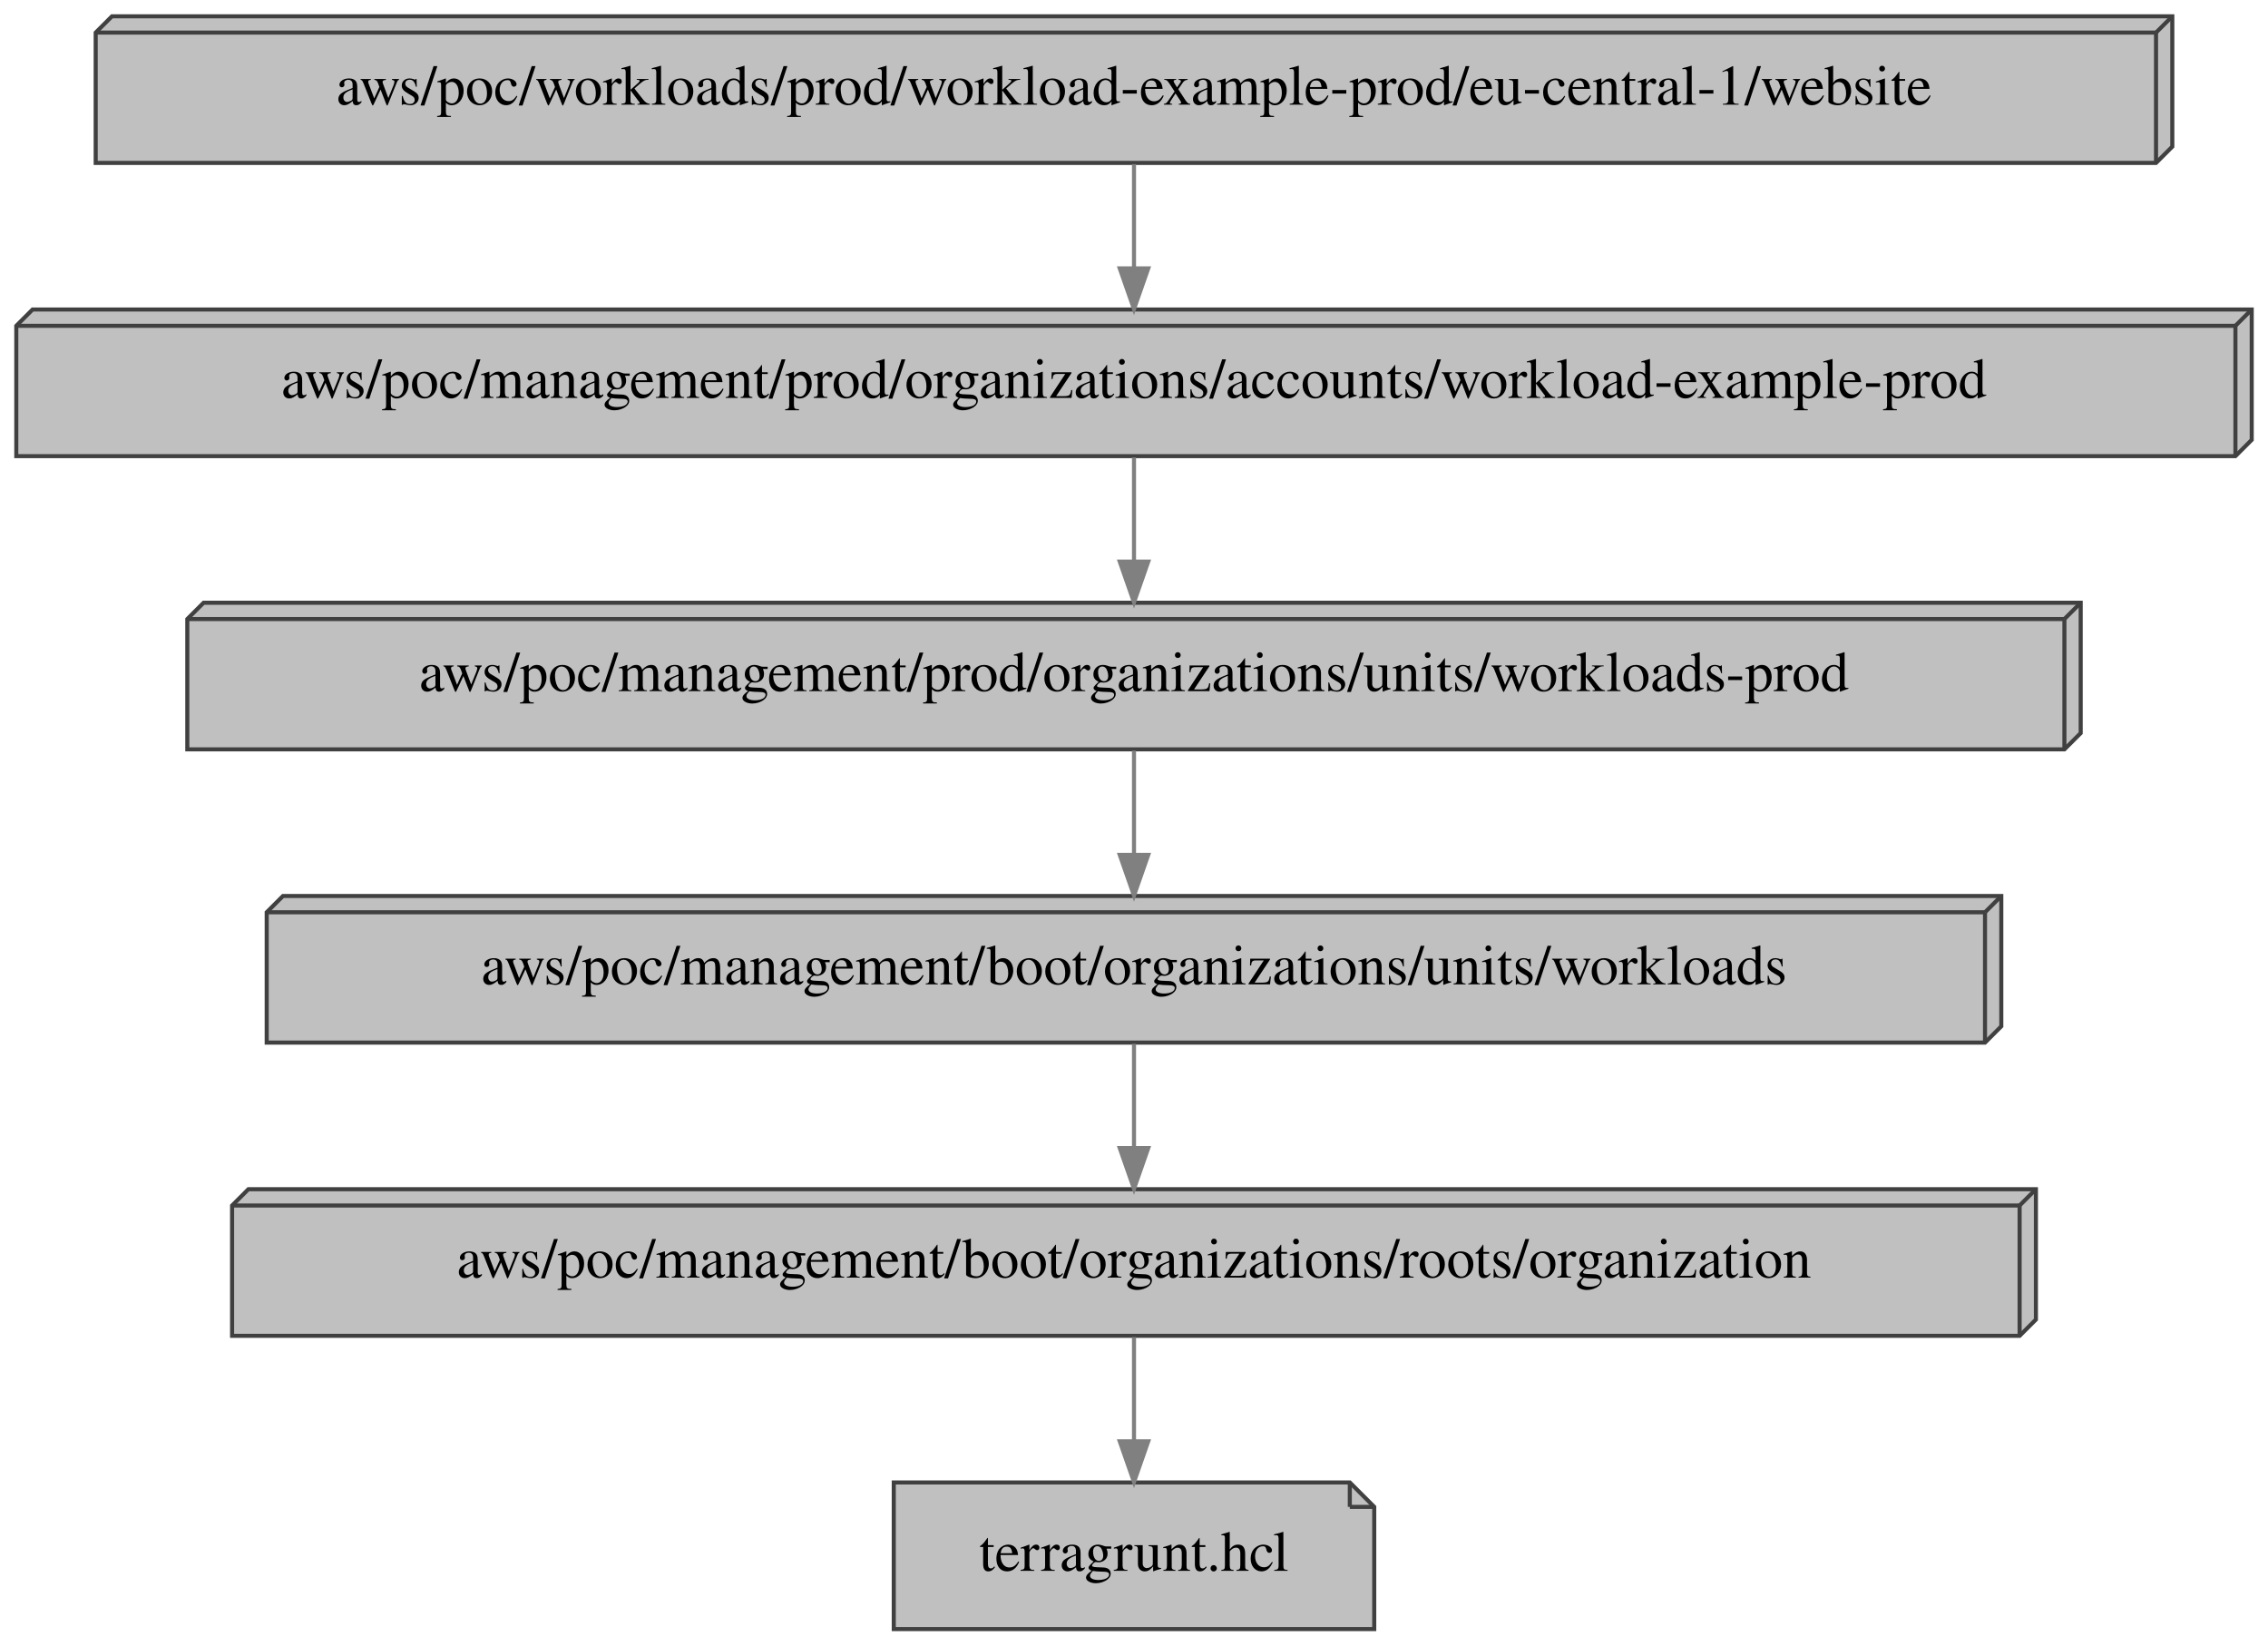
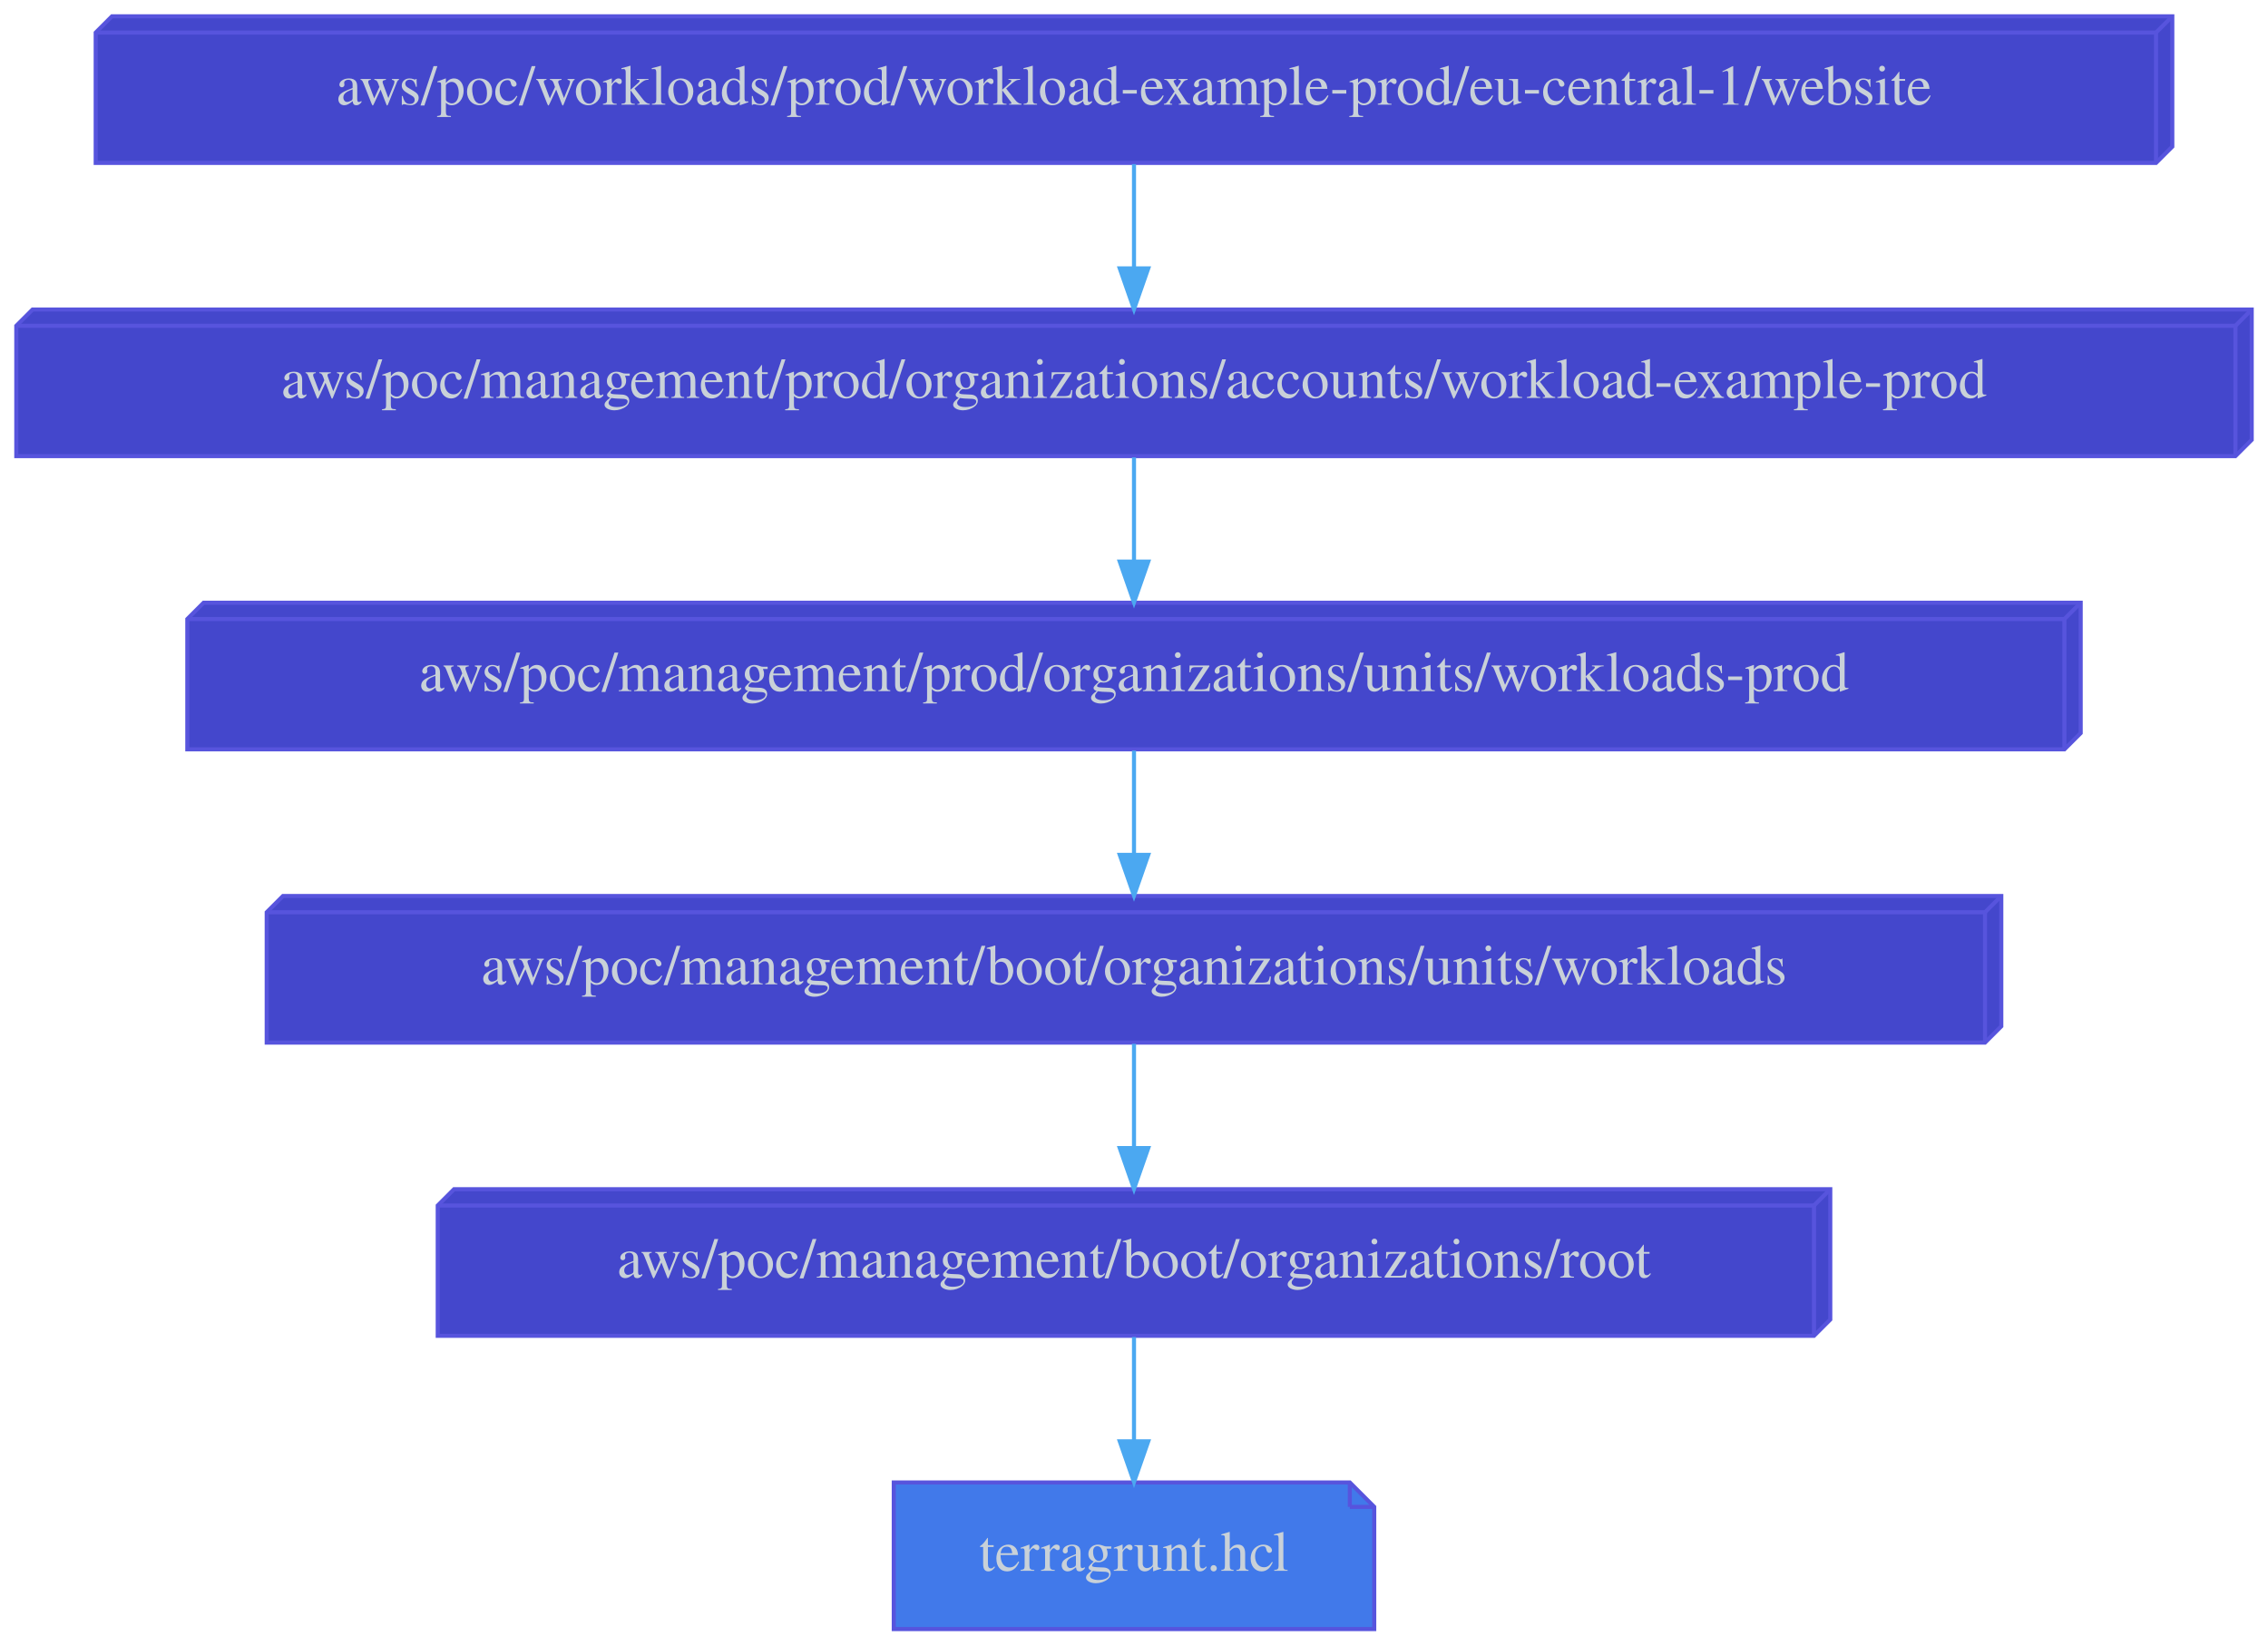
<svg xmlns="http://www.w3.org/2000/svg" width="557pt" height="404pt" viewBox="0.00 0.00 557.00 404.00">
  <g id="graph0" class="graph" transform="scale(1 1) rotate(0) translate(4 400)">
    <polygon fill="transparent" stroke="transparent" points="-4,4 -4,-400 553,-400 553,4 -4,4" />
    <g id="node1" class="node">
-       <polygon fill="#c0c0c0" stroke="#404040" points="327.5,-36 215.5,-36 215.5,0 333.5,0 333.5,-30 327.5,-36" />
-       <polyline fill="none" stroke="#404040" points="327.5,-36 327.5,-30 " />
-       <polyline fill="none" stroke="#404040" points="333.5,-30 327.5,-30 " />
-       <text text-anchor="middle" x="274.5" y="-14.3" font-family="Times,serif" font-size="14.00">terragrunt.hcl</text>
+       <polygon fill="#4179ea" stroke="#5754dd" points="327.5,-36 215.5,-36 215.5,0 333.5,0 333.5,-30 327.5,-36" />
+       <polyline fill="none" stroke="#5754dd" points="327.5,-36 327.5,-30 " />
+       <polyline fill="none" stroke="#5754dd" points="333.5,-30 327.5,-30 " />
+       <text text-anchor="middle" x="274.5" y="-14.3" font-family="Times,serif" font-size="14.00" fill="#c9d1d8">terragrunt.hcl</text>
    </g>
    <g id="node2" class="node">
-       <polygon fill="#c0c0c0" stroke="#404040" points="496,-108 57,-108 53,-104 53,-72 492,-72 496,-76 496,-108" />
-       <polyline fill="none" stroke="#404040" points="492,-104 53,-104 " />
-       <polyline fill="none" stroke="#404040" points="492,-104 492,-72 " />
-       <polyline fill="none" stroke="#404040" points="492,-104 496,-108 " />
-       <text text-anchor="middle" x="274.5" y="-86.3" font-family="Times,serif" font-size="14.00">aws/poc/management/boot/organizations/roots/organization</text>
+       <polygon fill="#4447cc" stroke="#5754dd" points="445.5,-108 107.5,-108 103.5,-104 103.5,-72 441.5,-72 445.5,-76 445.5,-108" />
+       <polyline fill="none" stroke="#5754dd" points="441.5,-104 103.5,-104 " />
+       <polyline fill="none" stroke="#5754dd" points="441.5,-104 441.5,-72 " />
+       <polyline fill="none" stroke="#5754dd" points="441.5,-104 445.5,-108 " />
+       <text text-anchor="middle" x="274.5" y="-86.3" font-family="Times,serif" font-size="14.00" fill="#c9d1d8">aws/poc/management/boot/organizations/root</text>
    </g>
    <g id="edge1" class="edge">
-       <path fill="none" stroke="#808080" d="M274.5,-71.7C274.5,-63.98 274.5,-54.71 274.5,-46.11" />
-       <polygon fill="#808080" stroke="#808080" points="278,-46.1 274.5,-36.1 271,-46.1 278,-46.1" />
+       <path fill="none" stroke="#4ba8f1" d="M274.5,-71.7C274.5,-63.98 274.5,-54.71 274.5,-46.11" />
+       <polygon fill="#4ba8f1" stroke="#4ba8f1" points="278,-46.1 274.5,-36.1 271,-46.1 278,-46.1" />
    </g>
    <g id="node3" class="node">
-       <polygon fill="#c0c0c0" stroke="#404040" points="487.5,-180 65.5,-180 61.5,-176 61.5,-144 483.5,-144 487.5,-148 487.5,-180" />
-       <polyline fill="none" stroke="#404040" points="483.5,-176 61.5,-176 " />
-       <polyline fill="none" stroke="#404040" points="483.5,-176 483.5,-144 " />
-       <polyline fill="none" stroke="#404040" points="483.5,-176 487.5,-180 " />
-       <text text-anchor="middle" x="274.5" y="-158.3" font-family="Times,serif" font-size="14.00">aws/poc/management/boot/organizations/units/workloads</text>
+       <polygon fill="#4447cc" stroke="#5754dd" points="487.5,-180 65.5,-180 61.5,-176 61.5,-144 483.5,-144 487.5,-148 487.5,-180" />
+       <polyline fill="none" stroke="#5754dd" points="483.5,-176 61.5,-176 " />
+       <polyline fill="none" stroke="#5754dd" points="483.5,-176 483.5,-144 " />
+       <polyline fill="none" stroke="#5754dd" points="483.5,-176 487.5,-180 " />
+       <text text-anchor="middle" x="274.5" y="-158.3" font-family="Times,serif" font-size="14.00" fill="#c9d1d8">aws/poc/management/boot/organizations/units/workloads</text>
    </g>
    <g id="edge2" class="edge">
-       <path fill="none" stroke="#808080" d="M274.5,-143.7C274.5,-135.98 274.5,-126.71 274.5,-118.11" />
-       <polygon fill="#808080" stroke="#808080" points="278,-118.1 274.5,-108.1 271,-118.1 278,-118.1" />
+       <path fill="none" stroke="#4ba8f1" d="M274.5,-143.7C274.5,-135.98 274.5,-126.71 274.5,-118.11" />
+       <polygon fill="#4ba8f1" stroke="#4ba8f1" points="278,-118.1 274.5,-108.1 271,-118.1 278,-118.1" />
    </g>
    <g id="node4" class="node">
-       <polygon fill="#c0c0c0" stroke="#404040" points="549,-324 4,-324 0,-320 0,-288 545,-288 549,-292 549,-324" />
-       <polyline fill="none" stroke="#404040" points="545,-320 0,-320 " />
-       <polyline fill="none" stroke="#404040" points="545,-320 545,-288 " />
-       <polyline fill="none" stroke="#404040" points="545,-320 549,-324 " />
-       <text text-anchor="middle" x="274.5" y="-302.3" font-family="Times,serif" font-size="14.00">aws/poc/management/prod/organizations/accounts/workload-example-prod</text>
+       <polygon fill="#4447cc" stroke="#5754dd" points="549,-324 4,-324 0,-320 0,-288 545,-288 549,-292 549,-324" />
+       <polyline fill="none" stroke="#5754dd" points="545,-320 0,-320 " />
+       <polyline fill="none" stroke="#5754dd" points="545,-320 545,-288 " />
+       <polyline fill="none" stroke="#5754dd" points="545,-320 549,-324 " />
+       <text text-anchor="middle" x="274.5" y="-302.3" font-family="Times,serif" font-size="14.00" fill="#c9d1d8">aws/poc/management/prod/organizations/accounts/workload-example-prod</text>
    </g>
    <g id="node5" class="node">
-       <polygon fill="#c0c0c0" stroke="#404040" points="507,-252 46,-252 42,-248 42,-216 503,-216 507,-220 507,-252" />
-       <polyline fill="none" stroke="#404040" points="503,-248 42,-248 " />
-       <polyline fill="none" stroke="#404040" points="503,-248 503,-216 " />
-       <polyline fill="none" stroke="#404040" points="503,-248 507,-252 " />
-       <text text-anchor="middle" x="274.5" y="-230.3" font-family="Times,serif" font-size="14.00">aws/poc/management/prod/organizations/units/workloads-prod</text>
+       <polygon fill="#4447cc" stroke="#5754dd" points="507,-252 46,-252 42,-248 42,-216 503,-216 507,-220 507,-252" />
+       <polyline fill="none" stroke="#5754dd" points="503,-248 42,-248 " />
+       <polyline fill="none" stroke="#5754dd" points="503,-248 503,-216 " />
+       <polyline fill="none" stroke="#5754dd" points="503,-248 507,-252 " />
+       <text text-anchor="middle" x="274.5" y="-230.3" font-family="Times,serif" font-size="14.00" fill="#c9d1d8">aws/poc/management/prod/organizations/units/workloads-prod</text>
    </g>
    <g id="edge3" class="edge">
-       <path fill="none" stroke="#808080" d="M274.5,-287.7C274.5,-279.98 274.5,-270.71 274.5,-262.11" />
-       <polygon fill="#808080" stroke="#808080" points="278,-262.1 274.5,-252.1 271,-262.1 278,-262.1" />
+       <path fill="none" stroke="#4ba8f1" d="M274.5,-287.7C274.5,-279.98 274.5,-270.71 274.5,-262.11" />
+       <polygon fill="#4ba8f1" stroke="#4ba8f1" points="278,-262.1 274.5,-252.1 271,-262.1 278,-262.1" />
    </g>
    <g id="edge4" class="edge">
-       <path fill="none" stroke="#808080" d="M274.5,-215.7C274.5,-207.98 274.5,-198.71 274.5,-190.11" />
-       <polygon fill="#808080" stroke="#808080" points="278,-190.1 274.5,-180.1 271,-190.1 278,-190.1" />
+       <path fill="none" stroke="#4ba8f1" d="M274.5,-215.7C274.5,-207.98 274.5,-198.71 274.5,-190.11" />
+       <polygon fill="#4ba8f1" stroke="#4ba8f1" points="278,-190.1 274.5,-180.1 271,-190.1 278,-190.1" />
    </g>
    <g id="node6" class="node">
-       <polygon fill="#c0c0c0" stroke="#404040" points="529.5,-396 23.5,-396 19.5,-392 19.5,-360 525.5,-360 529.5,-364 529.5,-396" />
-       <polyline fill="none" stroke="#404040" points="525.5,-392 19.5,-392 " />
-       <polyline fill="none" stroke="#404040" points="525.5,-392 525.5,-360 " />
-       <polyline fill="none" stroke="#404040" points="525.5,-392 529.5,-396 " />
-       <text text-anchor="middle" x="274.5" y="-374.3" font-family="Times,serif" font-size="14.00">aws/poc/workloads/prod/workload-example-prod/eu-central-1/website</text>
+       <polygon fill="#4447cc" stroke="#5754dd" points="529.5,-396 23.5,-396 19.5,-392 19.5,-360 525.5,-360 529.5,-364 529.5,-396" />
+       <polyline fill="none" stroke="#5754dd" points="525.5,-392 19.5,-392 " />
+       <polyline fill="none" stroke="#5754dd" points="525.5,-392 525.5,-360 " />
+       <polyline fill="none" stroke="#5754dd" points="525.5,-392 529.5,-396 " />
+       <text text-anchor="middle" x="274.5" y="-374.3" font-family="Times,serif" font-size="14.00" fill="#c9d1d8">aws/poc/workloads/prod/workload-example-prod/eu-central-1/website</text>
    </g>
    <g id="edge5" class="edge">
-       <path fill="none" stroke="#808080" d="M274.5,-359.7C274.5,-351.98 274.5,-342.71 274.5,-334.11" />
-       <polygon fill="#808080" stroke="#808080" points="278,-334.1 274.5,-324.1 271,-334.1 278,-334.1" />
+       <path fill="none" stroke="#4ba8f1" d="M274.5,-359.7C274.5,-351.98 274.5,-342.71 274.5,-334.11" />
+       <polygon fill="#4ba8f1" stroke="#4ba8f1" points="278,-334.1 274.5,-324.1 271,-334.1 278,-334.1" />
    </g>
  </g>
</svg>
